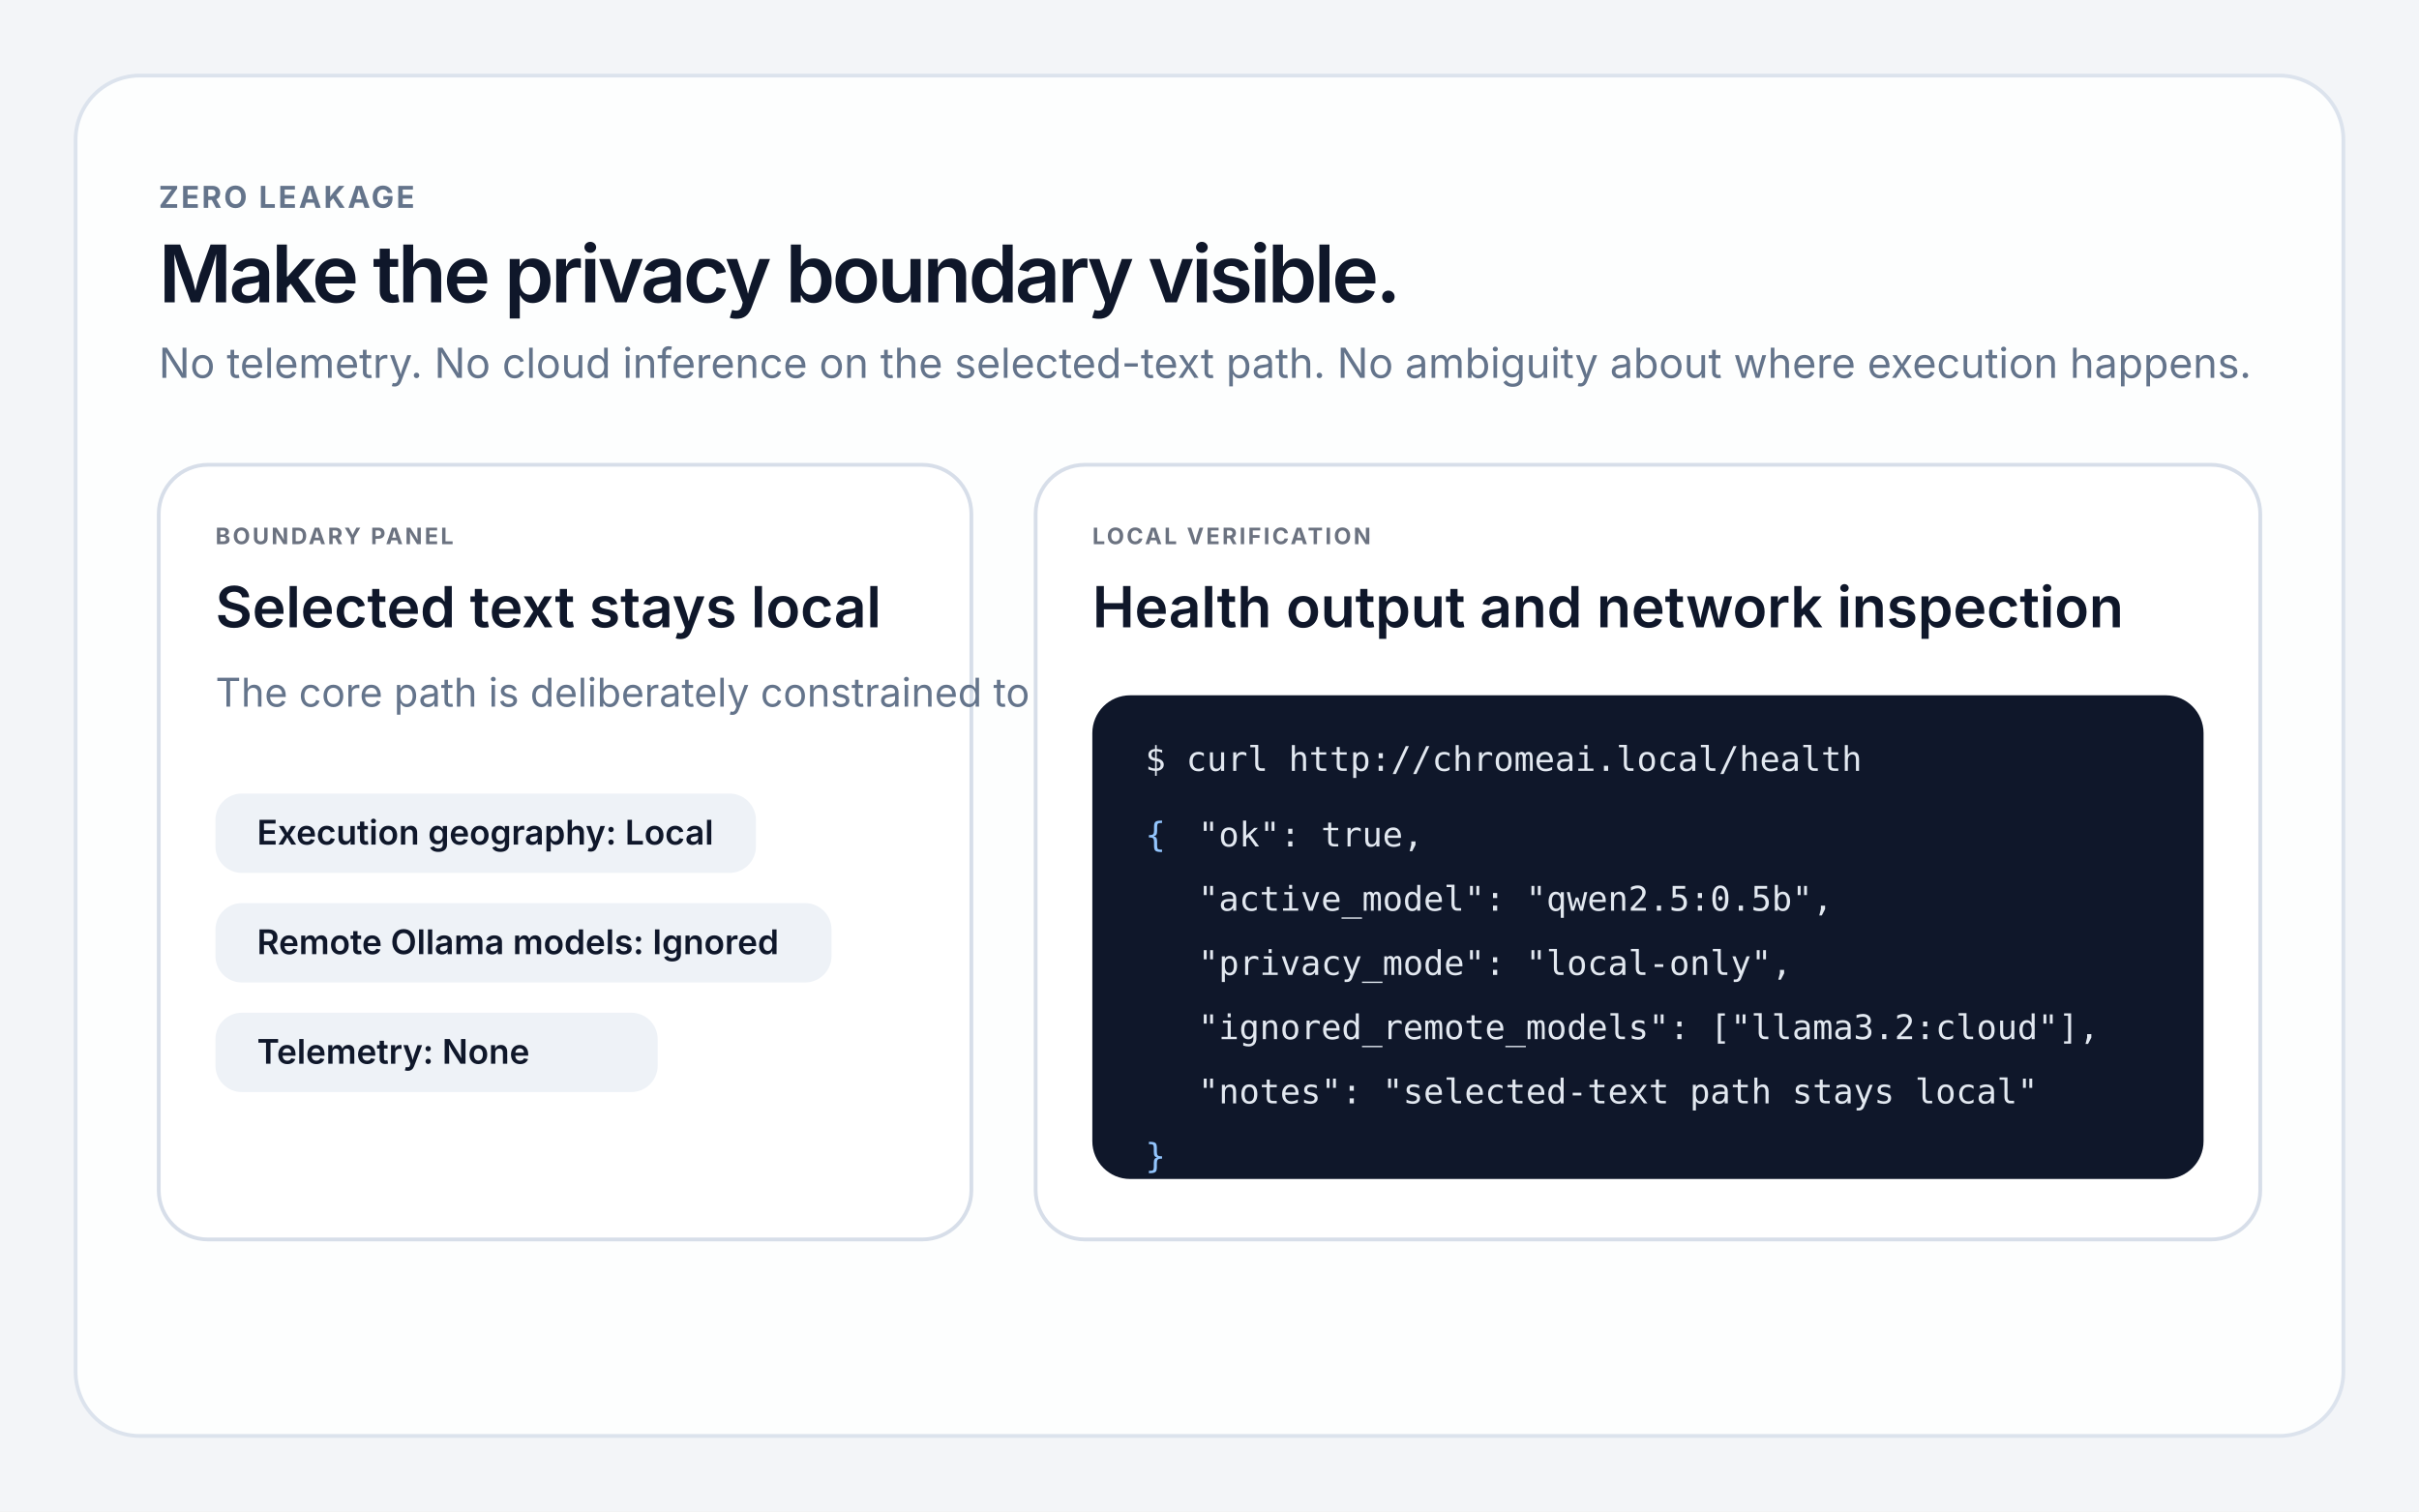
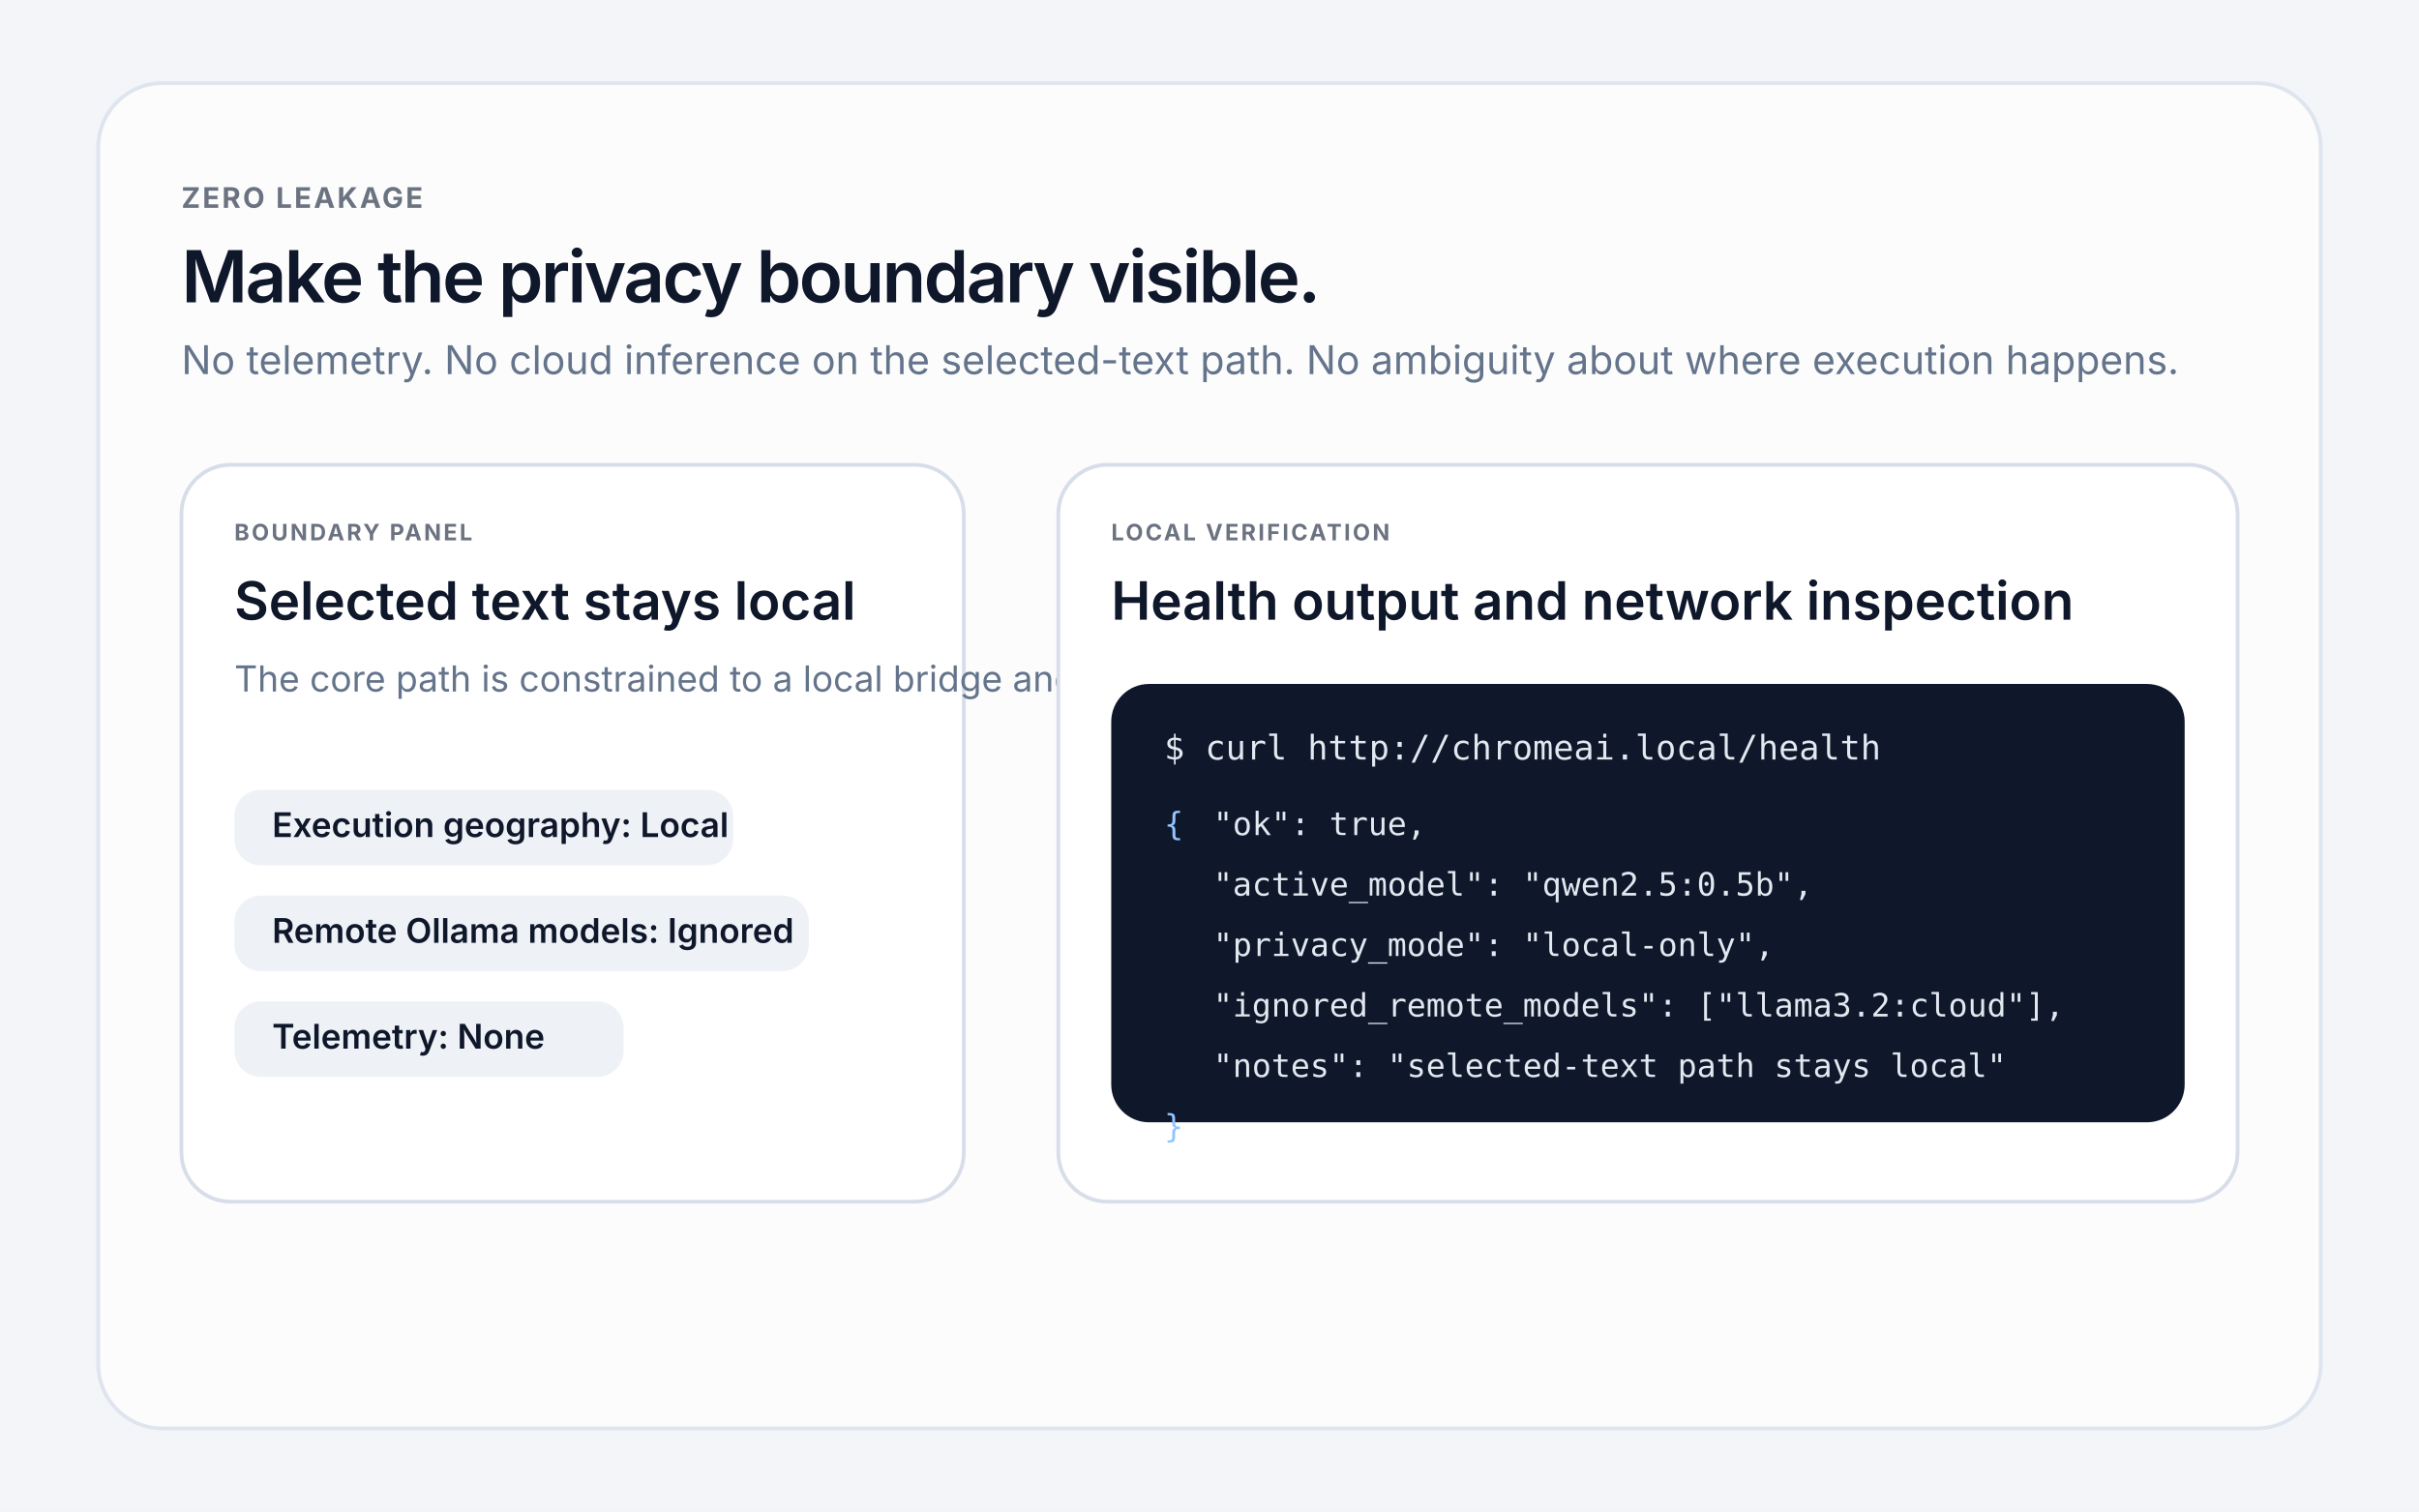
<svg xmlns="http://www.w3.org/2000/svg" width="1280" height="800" viewBox="0 0 1280 800" fill="none">
  <rect width="1280" height="800" fill="#F3F5F8" />
-   <rect x="40" y="40" width="1200" height="720" rx="34" fill="rgba(255,255,255,0.86)" stroke="#DCE3ED" stroke-width="2" />
-   <text x="84" y="110" fill="#64748B" font-family="SF Pro Display, Avenir Next, Helvetica Neue, sans-serif" font-size="16" font-weight="700" letter-spacing="1.2">ZERO LEAKAGE</text>
-   <text x="84" y="160" fill="#0F172A" font-family="SF Pro Display, Avenir Next, Helvetica Neue, sans-serif" font-size="42" font-weight="600" letter-spacing="-1.6">Make the privacy boundary visible.</text>
-   <text x="84" y="200" fill="#64748B" font-family="SF Pro Text, Avenir Next, Helvetica Neue, sans-serif" font-size="22">No telemetry. No cloud inference on the selected-text path. No ambiguity about where execution happens.</text>
-   <rect x="84" y="246" width="430" height="410" rx="26" fill="#FFFFFF" stroke="#D7DEE9" stroke-width="2" />
-   <text x="114" y="288" fill="#6B7280" font-family="SF Pro Display, Avenir Next, Helvetica Neue, sans-serif" font-size="12" font-weight="700" letter-spacing="1.2">BOUNDARY PANEL</text>
-   <text x="114" y="332" fill="#0F172A" font-family="SF Pro Display, Avenir Next, Helvetica Neue, sans-serif" font-size="30" font-weight="600">Selected text stays local</text>
-   <text x="114" y="374" fill="#64748B" font-family="SF Pro Text, Avenir Next, Helvetica Neue, sans-serif" font-size="21">The core path is deliberately constrained to a local bridge and local Ollama models.</text>
-   <g>
-     <rect x="114" y="420" width="286" height="42" rx="14" fill="#EEF2F7" />
-     <text x="136" y="447" fill="#0F172A" font-family="SF Pro Display, Avenir Next, Helvetica Neue, sans-serif" font-size="18" font-weight="600">Execution geography: Local</text>
-     <rect x="114" y="478" width="326" height="42" rx="14" fill="#EEF2F7" />
-     <text x="136" y="505" fill="#0F172A" font-family="SF Pro Display, Avenir Next, Helvetica Neue, sans-serif" font-size="18" font-weight="600">Remote Ollama models: Ignored</text>
-     <rect x="114" y="536" width="234" height="42" rx="14" fill="#EEF2F7" />
-     <text x="136" y="563" fill="#0F172A" font-family="SF Pro Display, Avenir Next, Helvetica Neue, sans-serif" font-size="18" font-weight="600">Telemetry: None</text>
-   </g>
-   <rect x="548" y="246" width="648" height="410" rx="26" fill="#FFFFFF" stroke="#D7DEE9" stroke-width="2" />
-   <text x="578" y="288" fill="#6B7280" font-family="SF Pro Display, Avenir Next, Helvetica Neue, sans-serif" font-size="12" font-weight="700" letter-spacing="1.2">LOCAL VERIFICATION</text>
-   <text x="578" y="332" fill="#0F172A" font-family="SF Pro Display, Avenir Next, Helvetica Neue, sans-serif" font-size="30" font-weight="600">Health output and network inspection</text>
-   <rect x="578" y="368" width="588" height="256" rx="20" fill="#0F172A" />
-   <text x="606" y="408" fill="#E2E8F0" font-family="SF Mono, Menlo, monospace" font-size="18">$ curl http://chromeai.local/health</text>
-   <text x="606" y="448" fill="#93C5FD" font-family="SF Mono, Menlo, monospace" font-size="18">{</text>
-   <text x="634" y="448" fill="#E2E8F0" font-family="SF Mono, Menlo, monospace" font-size="18">"ok": true,</text>
-   <text x="634" y="482" fill="#E2E8F0" font-family="SF Mono, Menlo, monospace" font-size="18">"active_model": "qwen2.5:0.5b",</text>
-   <text x="634" y="516" fill="#E2E8F0" font-family="SF Mono, Menlo, monospace" font-size="18">"privacy_mode": "local-only",</text>
-   <text x="634" y="550" fill="#E2E8F0" font-family="SF Mono, Menlo, monospace" font-size="18">"ignored_remote_models": ["llama3.2:cloud"],</text>
-   <text x="634" y="584" fill="#E2E8F0" font-family="SF Mono, Menlo, monospace" font-size="18">"notes": "selected-text path stays local"</text>
-   <text x="606" y="618" fill="#93C5FD" font-family="SF Mono, Menlo, monospace" font-size="18">}</text>
+   <rect x="52" y="44" width="1176" height="712" rx="34" fill="#FCFCFD" stroke="#DEE5EE" stroke-width="2" />
+   <text x="96" y="110" fill="#6B7280" font-family="SF Pro Display, Avenir Next, Helvetica Neue, sans-serif" font-size="15" font-weight="700" letter-spacing="1.2">ZERO LEAKAGE</text>
+   <text x="96" y="160" fill="#0F172A" font-family="SF Pro Display, Avenir Next, Helvetica Neue, sans-serif" font-size="38" font-weight="600" letter-spacing="-1.2">Make the privacy boundary visible.</text>
+   <text x="96" y="198" fill="#64748B" font-family="SF Pro Text, Avenir Next, Helvetica Neue, sans-serif" font-size="21">No telemetry. No cloud inference on the selected-text path. No ambiguity about where execution happens.</text>
+   <rect x="96" y="246" width="414" height="390" rx="26" fill="#FFFFFF" stroke="#D7DEE9" stroke-width="2" />
+   <text x="124" y="286" fill="#6B7280" font-family="SF Pro Display, Avenir Next, Helvetica Neue, sans-serif" font-size="12" font-weight="700" letter-spacing="1.2">BOUNDARY PANEL</text>
+   <text x="124" y="328" fill="#0F172A" font-family="SF Pro Display, Avenir Next, Helvetica Neue, sans-serif" font-size="28" font-weight="600">Selected text stays local</text>
+   <text x="124" y="366" fill="#64748B" font-family="SF Pro Text, Avenir Next, Helvetica Neue, sans-serif" font-size="19">The core path is constrained to a local bridge and local Ollama models.</text>
+   <rect x="124" y="418" width="264" height="40" rx="14" fill="#EEF2F7" />
+   <text x="144" y="443" fill="#0F172A" font-family="SF Pro Display, Avenir Next, Helvetica Neue, sans-serif" font-size="18" font-weight="600">Execution geography: Local</text>
+   <rect x="124" y="474" width="304" height="40" rx="14" fill="#EEF2F7" />
+   <text x="144" y="499" fill="#0F172A" font-family="SF Pro Display, Avenir Next, Helvetica Neue, sans-serif" font-size="18" font-weight="600">Remote Ollama models: Ignored</text>
+   <rect x="124" y="530" width="206" height="40" rx="14" fill="#EEF2F7" />
+   <text x="144" y="555" fill="#0F172A" font-family="SF Pro Display, Avenir Next, Helvetica Neue, sans-serif" font-size="18" font-weight="600">Telemetry: None</text>
+   <rect x="560" y="246" width="624" height="390" rx="26" fill="#FFFFFF" stroke="#D7DEE9" stroke-width="2" />
+   <text x="588" y="286" fill="#6B7280" font-family="SF Pro Display, Avenir Next, Helvetica Neue, sans-serif" font-size="12" font-weight="700" letter-spacing="1.2">LOCAL VERIFICATION</text>
+   <text x="588" y="328" fill="#0F172A" font-family="SF Pro Display, Avenir Next, Helvetica Neue, sans-serif" font-size="28" font-weight="600">Health output and network inspection</text>
+   <rect x="588" y="362" width="568" height="232" rx="20" fill="#0F172A" />
+   <text x="616" y="402" fill="#E2E8F0" font-family="SF Mono, Menlo, monospace" font-size="18">$ curl http://chromeai.local/health</text>
+   <text x="616" y="442" fill="#93C5FD" font-family="SF Mono, Menlo, monospace" font-size="17">{</text>
+   <text x="642" y="442" fill="#E2E8F0" font-family="SF Mono, Menlo, monospace" font-size="17">"ok": true,</text>
+   <text x="642" y="474" fill="#E2E8F0" font-family="SF Mono, Menlo, monospace" font-size="17">"active_model": "qwen2.5:0.5b",</text>
+   <text x="642" y="506" fill="#E2E8F0" font-family="SF Mono, Menlo, monospace" font-size="17">"privacy_mode": "local-only",</text>
+   <text x="642" y="538" fill="#E2E8F0" font-family="SF Mono, Menlo, monospace" font-size="17">"ignored_remote_models": ["llama3.2:cloud"],</text>
+   <text x="642" y="570" fill="#E2E8F0" font-family="SF Mono, Menlo, monospace" font-size="17">"notes": "selected-text path stays local"</text>
+   <text x="616" y="602" fill="#93C5FD" font-family="SF Mono, Menlo, monospace" font-size="17">}</text>
</svg>
